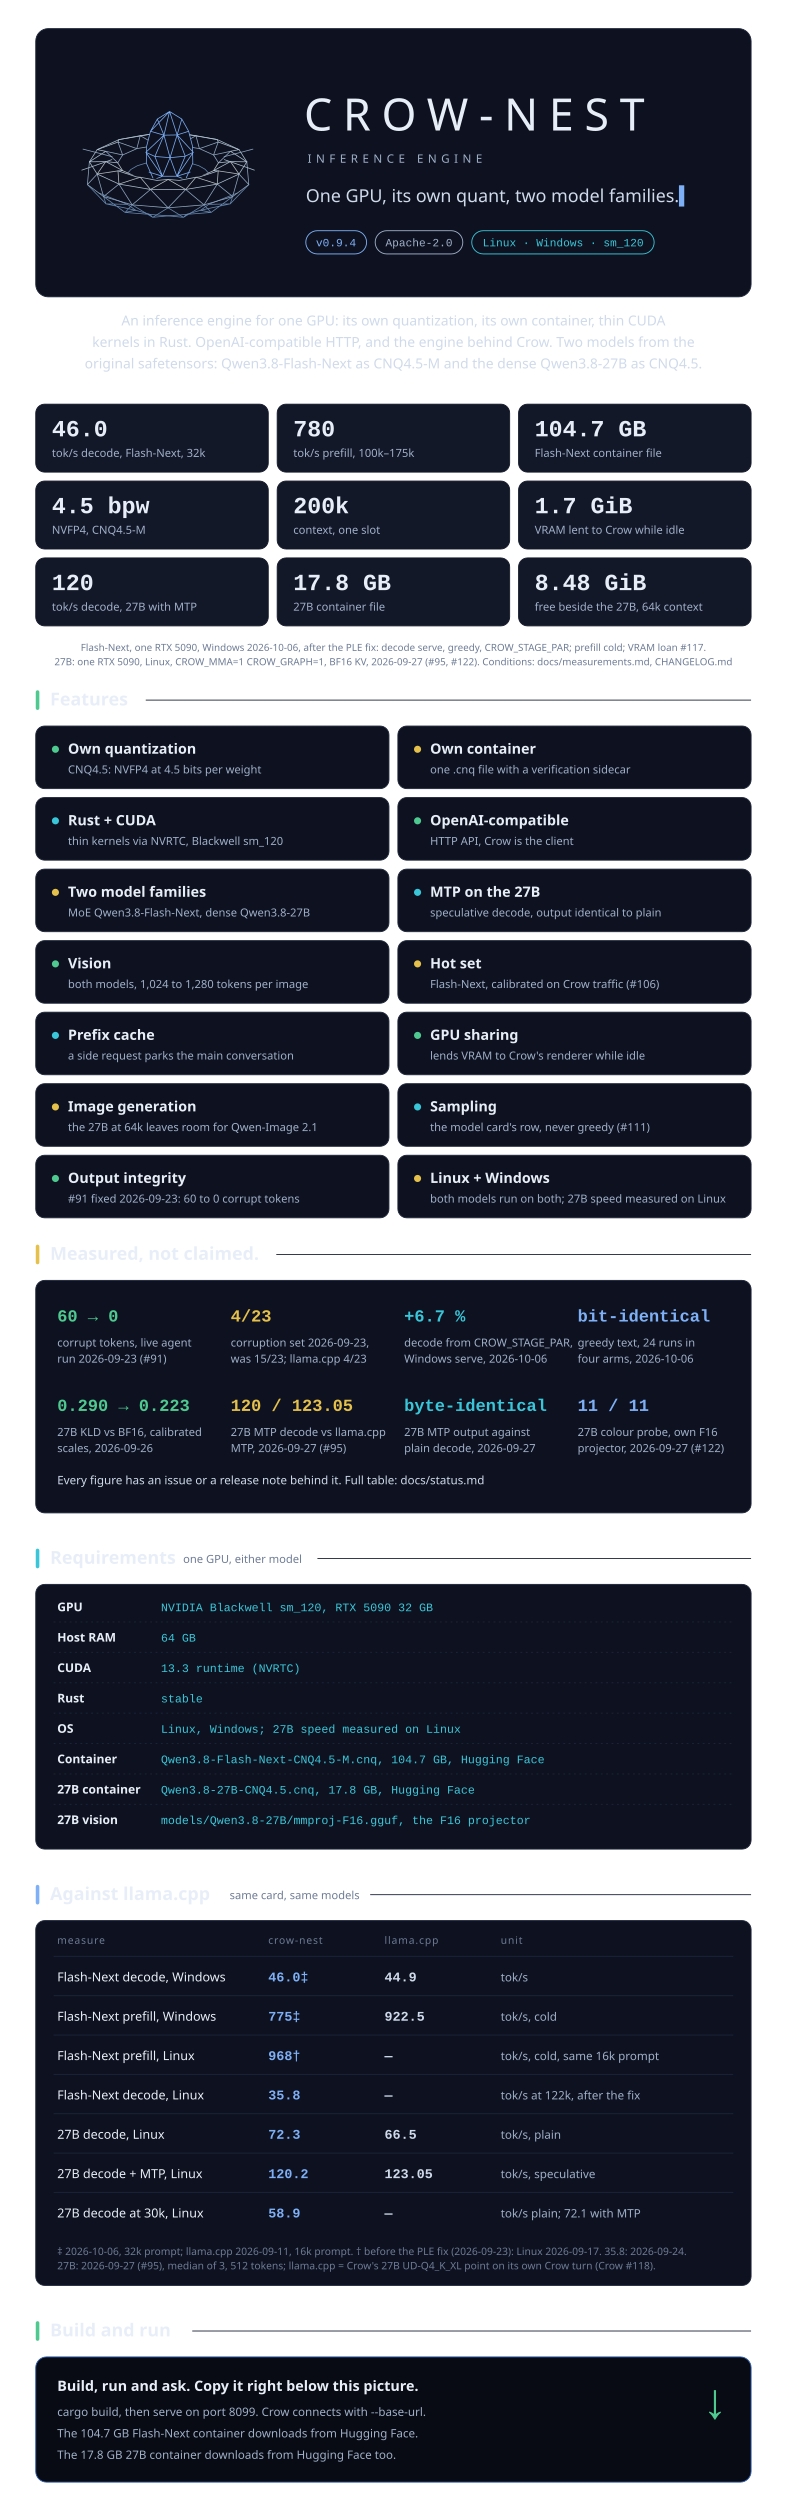
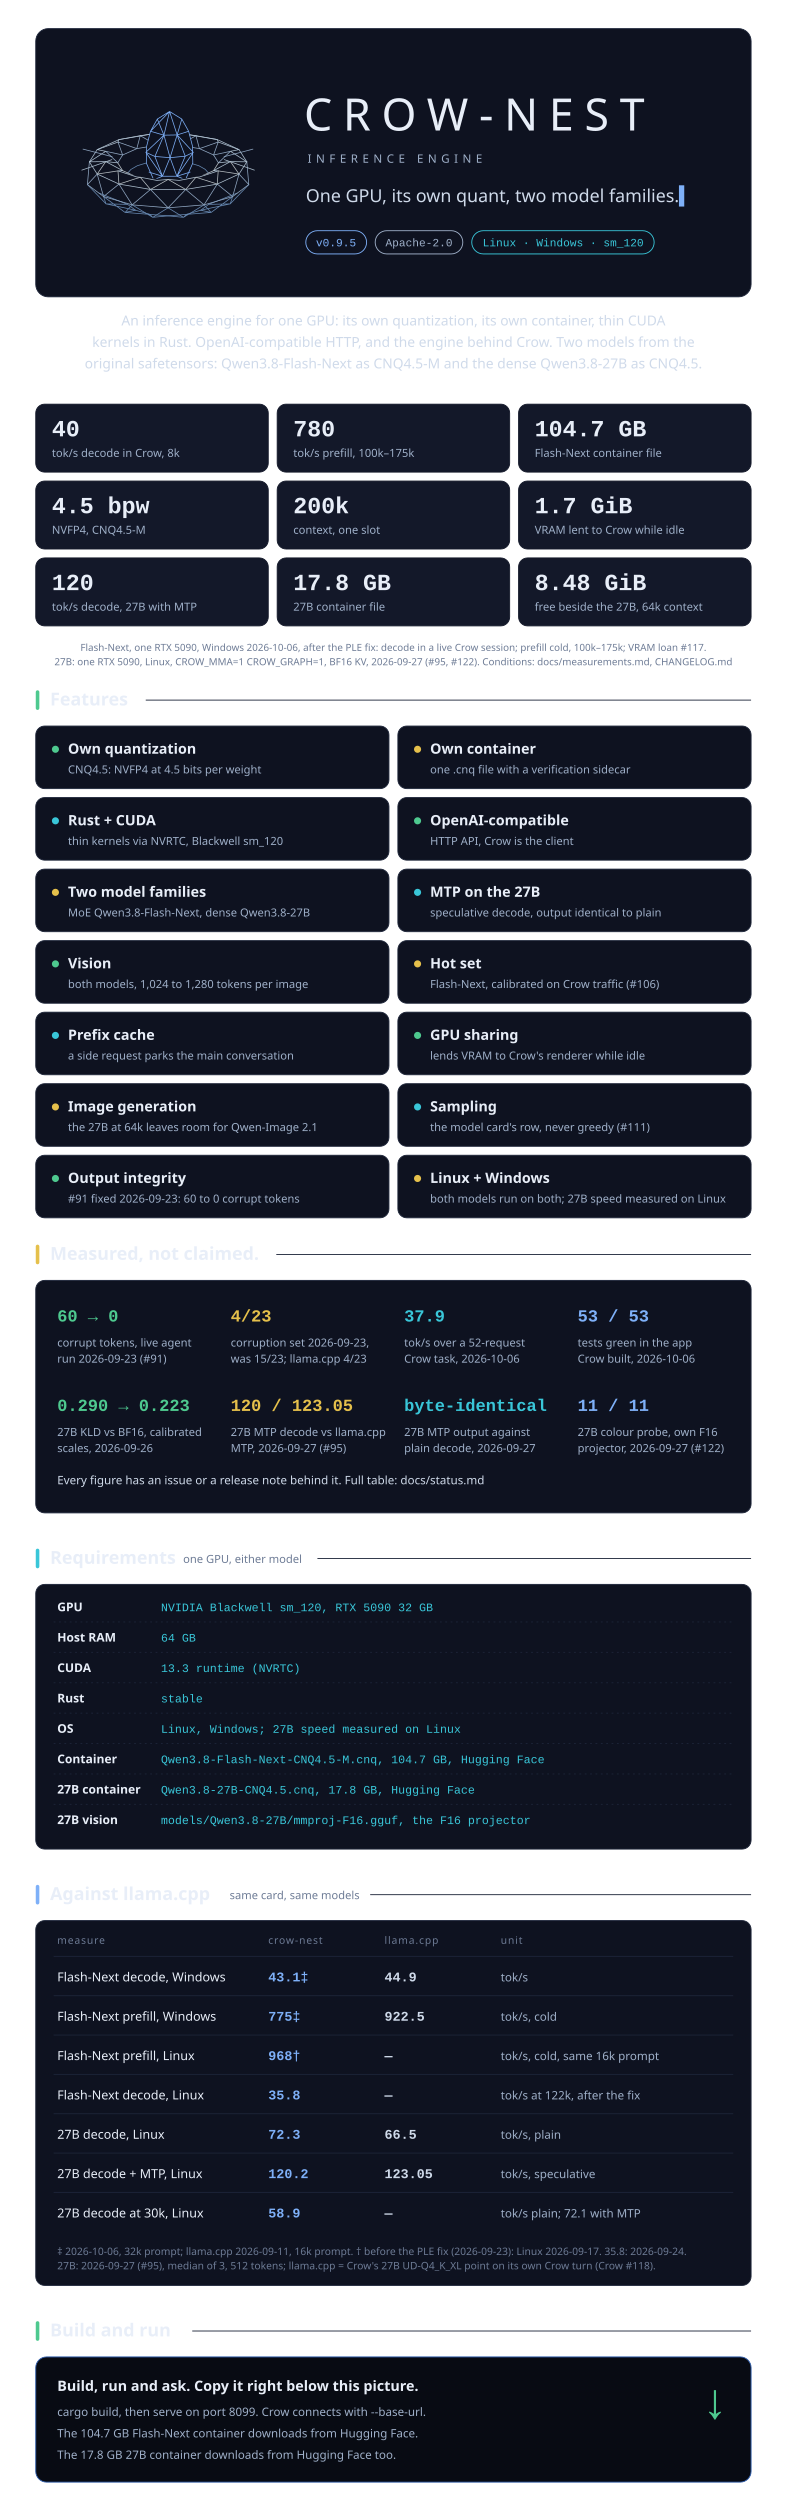
<svg xmlns="http://www.w3.org/2000/svg" viewBox="0 0 880 2796" width="880" height="2796" role="img" aria-label="crow-nest: one GPU, its own quant, two model families. Features, measurements, requirements.">
  <rect x="40" y="32" width="800" height="300" rx="14" fill="#0e1220" stroke="#1c2438" />
  <svg x="48" y="44" width="280" height="280" viewBox="0 0 1024 1024">
    <defs>
      <clipPath id="noegg">
        <path clip-rule="evenodd" d="M0 0H1024V1024H0ZM518.0 295.0 568.2 326.0 595.7 375.6 612.5 437.6 612.7 505.8 583.0 574.0 518.0 605.0 453.0 574.0 423.3 505.8 423.5 437.6 440.3 375.6 467.8 326.0Z" />
      </clipPath>
      <clipPath id="abovefront">
        <path d="M0 0H1024V479L774.0 479.0L767.4 500.0L716.8 537.8L625.7 564.0L512.0 573.3L398.3 564.0L307.2 537.8L256.6 500.0L250.0 479.0L0 479Z" />
      </clipPath>
    </defs>
    <g fill="none" stroke-width="3" stroke-linejoin="round" stroke-linecap="round">
      <path stroke="#6789b2" clip-path="url(#noegg)" d="M346 548 360 532 386 517 422 506 465 499 512 497 559 499 602 506 638 517 664 532 678 548" />
      <path stroke="#acbece" d="M718 505 767 500 698 537M698 537 717 538 640 563M640 563 626 564 558 577M558 577 512 573 466 577M466 577 398 564 384 563M384 563 307 538 326 537M326 537 257 500 306 505" />
      <path stroke="#90a7c2" clip-path="url(#noegg)" d="M306 505 257 458 326 473M326 473 307 420 384 447M384 447 398 394 466 433M466 433 512 385 558 433M558 433 626 394 640 447M640 447 717 420 698 473M698 473 767 458 718 505" />
      <path stroke="#b9c0c4" d="M767 500 802 551 717 538M717 538 713 592 626 564M626 564 584 614 512 573M512 573 440 614 398 564M398 564 311 592 307 538M307 538 222 551 257 500" />
      <path stroke="#acbece" clip-path="url(#noegg)" d="M257 500 190 501 257 458M257 458 222 451 307 420M307 420 311 410 398 394M398 394 440 388 512 385M512 385 584 388 626 394M626 394 713 410 717 420M717 420 802 451 767 458M767 458 834 501 767 500" />
      <path stroke="#90a7c2" d="M834 501 842 594 802 551M802 551 776 643 713 592M713 592 659 677 584 614M584 614 512 689 440 614M440 614 365 677 311 592M311 592 248 643 222 551M222 551 182 594 190 501" />
      <path stroke="#6789b2" d="M842 594 766 673 776 643M776 643 688 708 659 677M659 677 575 728 512 689M512 689 449 728 365 677M365 677 336 708 248 643M248 643 258 673 182 594M794 629 678 675 766 673M766 673 645 699 688 708M688 708 586 716 575 728M575 728 512 722 449 728M449 728 438 716 336 708M336 708 379 699 258 673M258 673 346 675 230 629" />
      <path stroke="#90a7c2" clip-path="url(#noegg)" d="M306 505 326 473 384 447 466 433 558 433 640 447 698 473 718 505" />
      <path stroke="#b9c0c4" clip-path="url(#abovefront)" d="M718 505 698 537 640 563 558 577 466 577 384 563 326 537 306 505" />
      <path stroke="#acbece" clip-path="url(#noegg)" d="M190 501 222 451 311 410 440 388 584 388 713 410 802 451 834 501" />
      <path stroke="#acbece" d="M834 501 802 551 713 592 584 614 440 614 311 592 222 551 190 501" />
      <path stroke="#90a7c2" d="M842 594 776 643 659 677 512 689 365 677 248 643 182 594" />
      <path stroke="#6789b2" d="M678 675 645 699 586 716 512 722 438 716 379 699 346 675" />
      <path stroke="#7eb0f8" clip-path="url(#abovefront)" d="M440 376 495 392 549 391 596 376M421 462 458 479 520 484 582 478 615 462M434 543 489 560 548 560 602 543M440 376 518 295 495 392M518 295 549 391M468 326 495 392M568 326 549 391M421 462 495 392 458 479M495 392 520 484 549 391 582 478M549 391 615 462M458 479 489 560 520 484 548 560 582 478M421 462 489 560M615 462 548 560M489 560 453 574M548 560 583 574M518 295 568 326 596 376 612 438 613 506 583 574 518 605 453 574 423 506 424 438 440 376 468 326 518 295" />
      <path stroke="#acbece" d="M742 492 865 535" />
      <path stroke="#90a7c2" clip-path="url(#noegg)" d="M741 480 859 449" />
      <path stroke="#acbece" d="M282 492 159 535" />
      <path stroke="#90a7c2" clip-path="url(#noegg)" d="M283 480 164 449" />
    </g>
  </svg>
  <text x="340" y="146" font-family="-apple-system,BlinkMacSystemFont,'Segoe UI','Noto Sans',Helvetica,Arial,sans-serif" font-size="50" font-weight="300" fill="#e8eef8" text-anchor="start" letter-spacing="12">CROW-NEST</text>
  <text x="344" y="182" font-family="-apple-system,BlinkMacSystemFont,'Segoe UI','Noto Sans',Helvetica,Arial,sans-serif" font-size="13" font-weight="400" fill="#9fb0c9" text-anchor="start" letter-spacing="5">INFERENCE ENGINE</text>
  <text x="342" y="226" font-family="-apple-system,BlinkMacSystemFont,'Segoe UI','Noto Sans',Helvetica,Arial,sans-serif" font-size="20" fill="#cfdaea">One GPU, its own quant, two model families.<tspan fill="#7eb0f8">▍<animate attributeName="opacity" values="1;1;0;0" keyTimes="0;.5;.5;1" dur="1.1s" repeatCount="indefinite" />
    </tspan>
  </text>
  <rect x="342" y="258" width="68" height="26" rx="13" fill="none" stroke="#7eb0f8" />
-   <text x="375.8" y="275.5" font-family="ui-monospace,SFMono-Regular,'SF Mono',Menlo,Consolas,'Liberation Mono',monospace" font-size="12.5" font-weight="400" fill="#7eb0f8" text-anchor="middle" letter-spacing="0">v0.9.4</text>
+   <text x="375.8" y="275.5" font-family="ui-monospace,SFMono-Regular,'SF Mono',Menlo,Consolas,'Liberation Mono',monospace" font-size="12.5" font-weight="400" fill="#7eb0f8" text-anchor="middle" letter-spacing="0">v0.9.5</text>
  <rect x="419.6" y="258" width="98" height="26" rx="13" fill="none" stroke="#9fb0c9" />
  <text x="468.6" y="275.5" font-family="ui-monospace,SFMono-Regular,'SF Mono',Menlo,Consolas,'Liberation Mono',monospace" font-size="12.5" font-weight="400" fill="#9fb0c9" text-anchor="middle" letter-spacing="0">Apache-2.0</text>
  <rect x="527.6" y="258" width="204" height="26" rx="13" fill="none" stroke="#39c6d8" />
  <text x="629.8" y="275.5" font-family="ui-monospace,SFMono-Regular,'SF Mono',Menlo,Consolas,'Liberation Mono',monospace" font-size="12.5" font-weight="400" fill="#39c6d8" text-anchor="middle" letter-spacing="0">Linux · Windows · sm_120</text>
  <text x="440.0" y="364" font-family="-apple-system,BlinkMacSystemFont,'Segoe UI','Noto Sans',Helvetica,Arial,sans-serif" font-size="15.5" font-weight="400" fill="#cfdaea" text-anchor="middle" letter-spacing="0">An inference engine for one GPU: its own quantization, its own container, thin CUDA</text>
  <text x="440.0" y="388" font-family="-apple-system,BlinkMacSystemFont,'Segoe UI','Noto Sans',Helvetica,Arial,sans-serif" font-size="15.5" font-weight="400" fill="#cfdaea" text-anchor="middle" letter-spacing="0">kernels in Rust. OpenAI-compatible HTTP, and the engine behind Crow. Two models from the</text>
  <text x="440.0" y="412" font-family="-apple-system,BlinkMacSystemFont,'Segoe UI','Noto Sans',Helvetica,Arial,sans-serif" font-size="15.5" font-weight="400" fill="#cfdaea" text-anchor="middle" letter-spacing="0">original safetensors: Qwen3.8-Flash-Next as CNQ4.5-M and the dense Qwen3.8-27B as CNQ4.5.</text>
  <rect x="40" y="452" width="260" height="76" rx="10" fill="#131829" stroke="#131829" />
-   <text x="58" y="488" font-family="ui-monospace,SFMono-Regular,'SF Mono',Menlo,Consolas,'Liberation Mono',monospace" font-size="26" font-weight="600" fill="#e8eef8" text-anchor="start" letter-spacing="0">46.0</text>
-   <text x="58" y="511" font-family="-apple-system,BlinkMacSystemFont,'Segoe UI','Noto Sans',Helvetica,Arial,sans-serif" font-size="12.5" font-weight="400" fill="#9fb0c9" text-anchor="start" letter-spacing="0">tok/s decode, Flash-Next, 32k</text>
+   <text x="58" y="488" font-family="ui-monospace,SFMono-Regular,'SF Mono',Menlo,Consolas,'Liberation Mono',monospace" font-size="26" font-weight="600" fill="#e8eef8" text-anchor="start" letter-spacing="0">40</text>
+   <text x="58" y="511" font-family="-apple-system,BlinkMacSystemFont,'Segoe UI','Noto Sans',Helvetica,Arial,sans-serif" font-size="12.5" font-weight="400" fill="#9fb0c9" text-anchor="start" letter-spacing="0">tok/s decode in Crow, 8k</text>
  <rect x="310" y="452" width="260" height="76" rx="10" fill="#131829" stroke="#131829" />
  <text x="328" y="488" font-family="ui-monospace,SFMono-Regular,'SF Mono',Menlo,Consolas,'Liberation Mono',monospace" font-size="26" font-weight="600" fill="#e8eef8" text-anchor="start" letter-spacing="0">780</text>
  <text x="328" y="511" font-family="-apple-system,BlinkMacSystemFont,'Segoe UI','Noto Sans',Helvetica,Arial,sans-serif" font-size="12.5" font-weight="400" fill="#9fb0c9" text-anchor="start" letter-spacing="0">tok/s prefill, 100k–175k</text>
  <rect x="580" y="452" width="260" height="76" rx="10" fill="#131829" stroke="#131829" />
  <text x="598" y="488" font-family="ui-monospace,SFMono-Regular,'SF Mono',Menlo,Consolas,'Liberation Mono',monospace" font-size="26" font-weight="600" fill="#e8eef8" text-anchor="start" letter-spacing="0">104.7 GB</text>
  <text x="598" y="511" font-family="-apple-system,BlinkMacSystemFont,'Segoe UI','Noto Sans',Helvetica,Arial,sans-serif" font-size="12.5" font-weight="400" fill="#9fb0c9" text-anchor="start" letter-spacing="0">Flash-Next container file</text>
  <rect x="40" y="538" width="260" height="76" rx="10" fill="#131829" stroke="#131829" />
  <text x="58" y="574" font-family="ui-monospace,SFMono-Regular,'SF Mono',Menlo,Consolas,'Liberation Mono',monospace" font-size="26" font-weight="600" fill="#e8eef8" text-anchor="start" letter-spacing="0">4.5 bpw</text>
  <text x="58" y="597" font-family="-apple-system,BlinkMacSystemFont,'Segoe UI','Noto Sans',Helvetica,Arial,sans-serif" font-size="12.5" font-weight="400" fill="#9fb0c9" text-anchor="start" letter-spacing="0">NVFP4, CNQ4.5-M</text>
  <rect x="310" y="538" width="260" height="76" rx="10" fill="#131829" stroke="#131829" />
  <text x="328" y="574" font-family="ui-monospace,SFMono-Regular,'SF Mono',Menlo,Consolas,'Liberation Mono',monospace" font-size="26" font-weight="600" fill="#e8eef8" text-anchor="start" letter-spacing="0">200k</text>
  <text x="328" y="597" font-family="-apple-system,BlinkMacSystemFont,'Segoe UI','Noto Sans',Helvetica,Arial,sans-serif" font-size="12.5" font-weight="400" fill="#9fb0c9" text-anchor="start" letter-spacing="0">context, one slot</text>
  <rect x="580" y="538" width="260" height="76" rx="10" fill="#131829" stroke="#131829" />
  <text x="598" y="574" font-family="ui-monospace,SFMono-Regular,'SF Mono',Menlo,Consolas,'Liberation Mono',monospace" font-size="26" font-weight="600" fill="#e8eef8" text-anchor="start" letter-spacing="0">1.7 GiB</text>
  <text x="598" y="597" font-family="-apple-system,BlinkMacSystemFont,'Segoe UI','Noto Sans',Helvetica,Arial,sans-serif" font-size="12.5" font-weight="400" fill="#9fb0c9" text-anchor="start" letter-spacing="0">VRAM lent to Crow while idle</text>
  <rect x="40" y="624" width="260" height="76" rx="10" fill="#131829" stroke="#131829" />
  <text x="58" y="660" font-family="ui-monospace,SFMono-Regular,'SF Mono',Menlo,Consolas,'Liberation Mono',monospace" font-size="26" font-weight="600" fill="#e8eef8" text-anchor="start" letter-spacing="0">120</text>
  <text x="58" y="683" font-family="-apple-system,BlinkMacSystemFont,'Segoe UI','Noto Sans',Helvetica,Arial,sans-serif" font-size="12.5" font-weight="400" fill="#9fb0c9" text-anchor="start" letter-spacing="0">tok/s decode, 27B with MTP</text>
  <rect x="310" y="624" width="260" height="76" rx="10" fill="#131829" stroke="#131829" />
  <text x="328" y="660" font-family="ui-monospace,SFMono-Regular,'SF Mono',Menlo,Consolas,'Liberation Mono',monospace" font-size="26" font-weight="600" fill="#e8eef8" text-anchor="start" letter-spacing="0">17.8 GB</text>
  <text x="328" y="683" font-family="-apple-system,BlinkMacSystemFont,'Segoe UI','Noto Sans',Helvetica,Arial,sans-serif" font-size="12.5" font-weight="400" fill="#9fb0c9" text-anchor="start" letter-spacing="0">27B container file</text>
  <rect x="580" y="624" width="260" height="76" rx="10" fill="#131829" stroke="#131829" />
  <text x="598" y="660" font-family="ui-monospace,SFMono-Regular,'SF Mono',Menlo,Consolas,'Liberation Mono',monospace" font-size="26" font-weight="600" fill="#e8eef8" text-anchor="start" letter-spacing="0">8.48 GiB</text>
  <text x="598" y="683" font-family="-apple-system,BlinkMacSystemFont,'Segoe UI','Noto Sans',Helvetica,Arial,sans-serif" font-size="12.5" font-weight="400" fill="#9fb0c9" text-anchor="start" letter-spacing="0">free beside the 27B, 64k context</text>
-   <text x="440.0" y="728" font-family="-apple-system,BlinkMacSystemFont,'Segoe UI','Noto Sans',Helvetica,Arial,sans-serif" font-size="11" font-weight="400" fill="#6d7b95" text-anchor="middle" letter-spacing="0">Flash-Next, one RTX 5090, Windows 2026-10-06, after the PLE fix: decode serve, greedy, CROW_STAGE_PAR; prefill cold; VRAM loan #117.</text>
+   <text x="440.0" y="728" font-family="-apple-system,BlinkMacSystemFont,'Segoe UI','Noto Sans',Helvetica,Arial,sans-serif" font-size="11" font-weight="400" fill="#6d7b95" text-anchor="middle" letter-spacing="0">Flash-Next, one RTX 5090, Windows 2026-10-06, after the PLE fix: decode in a live Crow session; prefill cold, 100k–175k; VRAM loan #117.</text>
  <text x="440.0" y="744" font-family="-apple-system,BlinkMacSystemFont,'Segoe UI','Noto Sans',Helvetica,Arial,sans-serif" font-size="11" font-weight="400" fill="#6d7b95" text-anchor="middle" letter-spacing="0">27B: one RTX 5090, Linux, CROW_MMA=1 CROW_GRAPH=1, BF16 KV, 2026-09-27 (#95, #122). Conditions: docs/measurements.md, CHANGELOG.md</text>
  <rect x="40" y="772" width="4" height="22" rx="2" fill="#4ec98f" />
  <text x="56" y="789" font-family="-apple-system,BlinkMacSystemFont,'Segoe UI','Noto Sans',Helvetica,Arial,sans-serif" font-size="20" font-weight="600" fill="#e8eef8" text-anchor="start" letter-spacing="0">Features</text>
  <line x1="163" y1="783" x2="840" y2="783" stroke="#1c2438" />
  <rect x="40" y="812" width="395" height="70" rx="10" fill="#0e1220" stroke="#1c2438" />
  <circle cx="62" cy="838" r="4" fill="#4ec98f" />
  <text x="76" y="843" font-family="-apple-system,BlinkMacSystemFont,'Segoe UI','Noto Sans',Helvetica,Arial,sans-serif" font-size="16" font-weight="600" fill="#e8eef8" text-anchor="start" letter-spacing="0">Own quantization</text>
  <text x="76" y="865" font-family="-apple-system,BlinkMacSystemFont,'Segoe UI','Noto Sans',Helvetica,Arial,sans-serif" font-size="12.5" font-weight="400" fill="#9fb0c9" text-anchor="start" letter-spacing="0">CNQ4.5: NVFP4 at 4.5 bits per weight</text>
  <rect x="445" y="812" width="395" height="70" rx="10" fill="#0e1220" stroke="#1c2438" />
  <circle cx="467" cy="838" r="4" fill="#e5c04b" />
  <text x="481" y="843" font-family="-apple-system,BlinkMacSystemFont,'Segoe UI','Noto Sans',Helvetica,Arial,sans-serif" font-size="16" font-weight="600" fill="#e8eef8" text-anchor="start" letter-spacing="0">Own container</text>
  <text x="481" y="865" font-family="-apple-system,BlinkMacSystemFont,'Segoe UI','Noto Sans',Helvetica,Arial,sans-serif" font-size="12.5" font-weight="400" fill="#9fb0c9" text-anchor="start" letter-spacing="0">one .cnq file with a verification sidecar</text>
  <rect x="40" y="892" width="395" height="70" rx="10" fill="#0e1220" stroke="#1c2438" />
  <circle cx="62" cy="918" r="4" fill="#39c6d8" />
  <text x="76" y="923" font-family="-apple-system,BlinkMacSystemFont,'Segoe UI','Noto Sans',Helvetica,Arial,sans-serif" font-size="16" font-weight="600" fill="#e8eef8" text-anchor="start" letter-spacing="0">Rust + CUDA</text>
  <text x="76" y="945" font-family="-apple-system,BlinkMacSystemFont,'Segoe UI','Noto Sans',Helvetica,Arial,sans-serif" font-size="12.5" font-weight="400" fill="#9fb0c9" text-anchor="start" letter-spacing="0">thin kernels via NVRTC, Blackwell sm_120</text>
  <rect x="445" y="892" width="395" height="70" rx="10" fill="#0e1220" stroke="#1c2438" />
  <circle cx="467" cy="918" r="4" fill="#4ec98f" />
  <text x="481" y="923" font-family="-apple-system,BlinkMacSystemFont,'Segoe UI','Noto Sans',Helvetica,Arial,sans-serif" font-size="16" font-weight="600" fill="#e8eef8" text-anchor="start" letter-spacing="0">OpenAI-compatible</text>
  <text x="481" y="945" font-family="-apple-system,BlinkMacSystemFont,'Segoe UI','Noto Sans',Helvetica,Arial,sans-serif" font-size="12.5" font-weight="400" fill="#9fb0c9" text-anchor="start" letter-spacing="0">HTTP API, Crow is the client</text>
  <rect x="40" y="972" width="395" height="70" rx="10" fill="#0e1220" stroke="#1c2438" />
  <circle cx="62" cy="998" r="4" fill="#e5c04b" />
  <text x="76" y="1003" font-family="-apple-system,BlinkMacSystemFont,'Segoe UI','Noto Sans',Helvetica,Arial,sans-serif" font-size="16" font-weight="600" fill="#e8eef8" text-anchor="start" letter-spacing="0">Two model families</text>
  <text x="76" y="1025" font-family="-apple-system,BlinkMacSystemFont,'Segoe UI','Noto Sans',Helvetica,Arial,sans-serif" font-size="12.5" font-weight="400" fill="#9fb0c9" text-anchor="start" letter-spacing="0">MoE Qwen3.8-Flash-Next, dense Qwen3.8-27B</text>
  <rect x="445" y="972" width="395" height="70" rx="10" fill="#0e1220" stroke="#1c2438" />
  <circle cx="467" cy="998" r="4" fill="#39c6d8" />
  <text x="481" y="1003" font-family="-apple-system,BlinkMacSystemFont,'Segoe UI','Noto Sans',Helvetica,Arial,sans-serif" font-size="16" font-weight="600" fill="#e8eef8" text-anchor="start" letter-spacing="0">MTP on the 27B</text>
  <text x="481" y="1025" font-family="-apple-system,BlinkMacSystemFont,'Segoe UI','Noto Sans',Helvetica,Arial,sans-serif" font-size="12.5" font-weight="400" fill="#9fb0c9" text-anchor="start" letter-spacing="0">speculative decode, output identical to plain</text>
  <rect x="40" y="1052" width="395" height="70" rx="10" fill="#0e1220" stroke="#1c2438" />
  <circle cx="62" cy="1078" r="4" fill="#4ec98f" />
  <text x="76" y="1083" font-family="-apple-system,BlinkMacSystemFont,'Segoe UI','Noto Sans',Helvetica,Arial,sans-serif" font-size="16" font-weight="600" fill="#e8eef8" text-anchor="start" letter-spacing="0">Vision</text>
  <text x="76" y="1105" font-family="-apple-system,BlinkMacSystemFont,'Segoe UI','Noto Sans',Helvetica,Arial,sans-serif" font-size="12.5" font-weight="400" fill="#9fb0c9" text-anchor="start" letter-spacing="0">both models, 1,024 to 1,280 tokens per image</text>
  <rect x="445" y="1052" width="395" height="70" rx="10" fill="#0e1220" stroke="#1c2438" />
  <circle cx="467" cy="1078" r="4" fill="#e5c04b" />
  <text x="481" y="1083" font-family="-apple-system,BlinkMacSystemFont,'Segoe UI','Noto Sans',Helvetica,Arial,sans-serif" font-size="16" font-weight="600" fill="#e8eef8" text-anchor="start" letter-spacing="0">Hot set</text>
  <text x="481" y="1105" font-family="-apple-system,BlinkMacSystemFont,'Segoe UI','Noto Sans',Helvetica,Arial,sans-serif" font-size="12.5" font-weight="400" fill="#9fb0c9" text-anchor="start" letter-spacing="0">Flash-Next, calibrated on Crow traffic (#106)</text>
  <rect x="40" y="1132" width="395" height="70" rx="10" fill="#0e1220" stroke="#1c2438" />
  <circle cx="62" cy="1158" r="4" fill="#39c6d8" />
  <text x="76" y="1163" font-family="-apple-system,BlinkMacSystemFont,'Segoe UI','Noto Sans',Helvetica,Arial,sans-serif" font-size="16" font-weight="600" fill="#e8eef8" text-anchor="start" letter-spacing="0">Prefix cache</text>
  <text x="76" y="1185" font-family="-apple-system,BlinkMacSystemFont,'Segoe UI','Noto Sans',Helvetica,Arial,sans-serif" font-size="12.5" font-weight="400" fill="#9fb0c9" text-anchor="start" letter-spacing="0">a side request parks the main conversation</text>
  <rect x="445" y="1132" width="395" height="70" rx="10" fill="#0e1220" stroke="#1c2438" />
  <circle cx="467" cy="1158" r="4" fill="#4ec98f" />
  <text x="481" y="1163" font-family="-apple-system,BlinkMacSystemFont,'Segoe UI','Noto Sans',Helvetica,Arial,sans-serif" font-size="16" font-weight="600" fill="#e8eef8" text-anchor="start" letter-spacing="0">GPU sharing</text>
  <text x="481" y="1185" font-family="-apple-system,BlinkMacSystemFont,'Segoe UI','Noto Sans',Helvetica,Arial,sans-serif" font-size="12.5" font-weight="400" fill="#9fb0c9" text-anchor="start" letter-spacing="0">lends VRAM to Crow's renderer while idle</text>
  <rect x="40" y="1212" width="395" height="70" rx="10" fill="#0e1220" stroke="#1c2438" />
  <circle cx="62" cy="1238" r="4" fill="#e5c04b" />
  <text x="76" y="1243" font-family="-apple-system,BlinkMacSystemFont,'Segoe UI','Noto Sans',Helvetica,Arial,sans-serif" font-size="16" font-weight="600" fill="#e8eef8" text-anchor="start" letter-spacing="0">Image generation</text>
  <text x="76" y="1265" font-family="-apple-system,BlinkMacSystemFont,'Segoe UI','Noto Sans',Helvetica,Arial,sans-serif" font-size="12.5" font-weight="400" fill="#9fb0c9" text-anchor="start" letter-spacing="0">the 27B at 64k leaves room for Qwen-Image 2.1</text>
  <rect x="445" y="1212" width="395" height="70" rx="10" fill="#0e1220" stroke="#1c2438" />
  <circle cx="467" cy="1238" r="4" fill="#39c6d8" />
  <text x="481" y="1243" font-family="-apple-system,BlinkMacSystemFont,'Segoe UI','Noto Sans',Helvetica,Arial,sans-serif" font-size="16" font-weight="600" fill="#e8eef8" text-anchor="start" letter-spacing="0">Sampling</text>
  <text x="481" y="1265" font-family="-apple-system,BlinkMacSystemFont,'Segoe UI','Noto Sans',Helvetica,Arial,sans-serif" font-size="12.5" font-weight="400" fill="#9fb0c9" text-anchor="start" letter-spacing="0">the model card's row, never greedy (#111)</text>
  <rect x="40" y="1292" width="395" height="70" rx="10" fill="#0e1220" stroke="#1c2438" />
  <circle cx="62" cy="1318" r="4" fill="#4ec98f" />
  <text x="76" y="1323" font-family="-apple-system,BlinkMacSystemFont,'Segoe UI','Noto Sans',Helvetica,Arial,sans-serif" font-size="16" font-weight="600" fill="#e8eef8" text-anchor="start" letter-spacing="0">Output integrity</text>
  <text x="76" y="1345" font-family="-apple-system,BlinkMacSystemFont,'Segoe UI','Noto Sans',Helvetica,Arial,sans-serif" font-size="12.5" font-weight="400" fill="#9fb0c9" text-anchor="start" letter-spacing="0">#91 fixed 2026-09-23: 60 to 0 corrupt tokens</text>
  <rect x="445" y="1292" width="395" height="70" rx="10" fill="#0e1220" stroke="#1c2438" />
  <circle cx="467" cy="1318" r="4" fill="#e5c04b" />
  <text x="481" y="1323" font-family="-apple-system,BlinkMacSystemFont,'Segoe UI','Noto Sans',Helvetica,Arial,sans-serif" font-size="16" font-weight="600" fill="#e8eef8" text-anchor="start" letter-spacing="0">Linux + Windows</text>
  <text x="481" y="1345" font-family="-apple-system,BlinkMacSystemFont,'Segoe UI','Noto Sans',Helvetica,Arial,sans-serif" font-size="12.5" font-weight="400" fill="#9fb0c9" text-anchor="start" letter-spacing="0">both models run on both; 27B speed measured on Linux</text>
  <rect x="40" y="1392" width="4" height="22" rx="2" fill="#e5c04b" />
  <text x="56" y="1409" font-family="-apple-system,BlinkMacSystemFont,'Segoe UI','Noto Sans',Helvetica,Arial,sans-serif" font-size="20" font-weight="600" fill="#e8eef8" text-anchor="start" letter-spacing="0">Measured, not claimed.</text>
  <line x1="309" y1="1403" x2="840" y2="1403" stroke="#1c2438" />
  <rect x="40" y="1432" width="800" height="260" rx="10" fill="#0e1220" stroke="#1c2438" />
  <text x="64" y="1478" font-family="ui-monospace,SFMono-Regular,'SF Mono',Menlo,Consolas,'Liberation Mono',monospace" font-size="19" font-weight="600" fill="#4ec98f" text-anchor="start" letter-spacing="0">60 → 0</text>
  <text x="64" y="1506" font-family="-apple-system,BlinkMacSystemFont,'Segoe UI','Noto Sans',Helvetica,Arial,sans-serif" font-size="12.5" font-weight="400" fill="#9fb0c9" text-anchor="start" letter-spacing="0">corrupt tokens, live agent</text>
  <text x="64" y="1524" font-family="-apple-system,BlinkMacSystemFont,'Segoe UI','Noto Sans',Helvetica,Arial,sans-serif" font-size="12.5" font-weight="400" fill="#9fb0c9" text-anchor="start" letter-spacing="0">run 2026-09-23 (#91)</text>
  <text x="258" y="1478" font-family="ui-monospace,SFMono-Regular,'SF Mono',Menlo,Consolas,'Liberation Mono',monospace" font-size="19" font-weight="600" fill="#e5c04b" text-anchor="start" letter-spacing="0">4/23</text>
  <text x="258" y="1506" font-family="-apple-system,BlinkMacSystemFont,'Segoe UI','Noto Sans',Helvetica,Arial,sans-serif" font-size="12.5" font-weight="400" fill="#9fb0c9" text-anchor="start" letter-spacing="0">corruption set 2026-09-23,</text>
  <text x="258" y="1524" font-family="-apple-system,BlinkMacSystemFont,'Segoe UI','Noto Sans',Helvetica,Arial,sans-serif" font-size="12.5" font-weight="400" fill="#9fb0c9" text-anchor="start" letter-spacing="0">was 15/23; llama.cpp 4/23</text>
-   <text x="452" y="1478" font-family="ui-monospace,SFMono-Regular,'SF Mono',Menlo,Consolas,'Liberation Mono',monospace" font-size="19" font-weight="600" fill="#39c6d8" text-anchor="start" letter-spacing="0">+6.7 %</text>
-   <text x="452" y="1506" font-family="-apple-system,BlinkMacSystemFont,'Segoe UI','Noto Sans',Helvetica,Arial,sans-serif" font-size="12.5" font-weight="400" fill="#9fb0c9" text-anchor="start" letter-spacing="0">decode from CROW_STAGE_PAR,</text>
-   <text x="452" y="1524" font-family="-apple-system,BlinkMacSystemFont,'Segoe UI','Noto Sans',Helvetica,Arial,sans-serif" font-size="12.5" font-weight="400" fill="#9fb0c9" text-anchor="start" letter-spacing="0">Windows serve, 2026-10-06</text>
-   <text x="646" y="1478" font-family="ui-monospace,SFMono-Regular,'SF Mono',Menlo,Consolas,'Liberation Mono',monospace" font-size="19" font-weight="600" fill="#7eb0f8" text-anchor="start" letter-spacing="0">bit-identical</text>
-   <text x="646" y="1506" font-family="-apple-system,BlinkMacSystemFont,'Segoe UI','Noto Sans',Helvetica,Arial,sans-serif" font-size="12.5" font-weight="400" fill="#9fb0c9" text-anchor="start" letter-spacing="0">greedy text, 24 runs in</text>
-   <text x="646" y="1524" font-family="-apple-system,BlinkMacSystemFont,'Segoe UI','Noto Sans',Helvetica,Arial,sans-serif" font-size="12.5" font-weight="400" fill="#9fb0c9" text-anchor="start" letter-spacing="0">four arms, 2026-10-06</text>
+   <text x="452" y="1478" font-family="ui-monospace,SFMono-Regular,'SF Mono',Menlo,Consolas,'Liberation Mono',monospace" font-size="19" font-weight="600" fill="#39c6d8" text-anchor="start" letter-spacing="0">37.9</text>
+   <text x="452" y="1506" font-family="-apple-system,BlinkMacSystemFont,'Segoe UI','Noto Sans',Helvetica,Arial,sans-serif" font-size="12.5" font-weight="400" fill="#9fb0c9" text-anchor="start" letter-spacing="0">tok/s over a 52-request</text>
+   <text x="452" y="1524" font-family="-apple-system,BlinkMacSystemFont,'Segoe UI','Noto Sans',Helvetica,Arial,sans-serif" font-size="12.5" font-weight="400" fill="#9fb0c9" text-anchor="start" letter-spacing="0">Crow task, 2026-10-06</text>
+   <text x="646" y="1478" font-family="ui-monospace,SFMono-Regular,'SF Mono',Menlo,Consolas,'Liberation Mono',monospace" font-size="19" font-weight="600" fill="#7eb0f8" text-anchor="start" letter-spacing="0">53 / 53</text>
+   <text x="646" y="1506" font-family="-apple-system,BlinkMacSystemFont,'Segoe UI','Noto Sans',Helvetica,Arial,sans-serif" font-size="12.5" font-weight="400" fill="#9fb0c9" text-anchor="start" letter-spacing="0">tests green in the app</text>
+   <text x="646" y="1524" font-family="-apple-system,BlinkMacSystemFont,'Segoe UI','Noto Sans',Helvetica,Arial,sans-serif" font-size="12.5" font-weight="400" fill="#9fb0c9" text-anchor="start" letter-spacing="0">Crow built, 2026-10-06</text>
  <text x="64" y="1578" font-family="ui-monospace,SFMono-Regular,'SF Mono',Menlo,Consolas,'Liberation Mono',monospace" font-size="19" font-weight="600" fill="#4ec98f" text-anchor="start" letter-spacing="0">0.290 → 0.223</text>
  <text x="64" y="1606" font-family="-apple-system,BlinkMacSystemFont,'Segoe UI','Noto Sans',Helvetica,Arial,sans-serif" font-size="12.5" font-weight="400" fill="#9fb0c9" text-anchor="start" letter-spacing="0">27B KLD vs BF16, calibrated</text>
  <text x="64" y="1624" font-family="-apple-system,BlinkMacSystemFont,'Segoe UI','Noto Sans',Helvetica,Arial,sans-serif" font-size="12.5" font-weight="400" fill="#9fb0c9" text-anchor="start" letter-spacing="0">scales, 2026-09-26</text>
  <text x="258" y="1578" font-family="ui-monospace,SFMono-Regular,'SF Mono',Menlo,Consolas,'Liberation Mono',monospace" font-size="19" font-weight="600" fill="#e5c04b" text-anchor="start" letter-spacing="0">120 / 123.05</text>
  <text x="258" y="1606" font-family="-apple-system,BlinkMacSystemFont,'Segoe UI','Noto Sans',Helvetica,Arial,sans-serif" font-size="12.5" font-weight="400" fill="#9fb0c9" text-anchor="start" letter-spacing="0">27B MTP decode vs llama.cpp</text>
  <text x="258" y="1624" font-family="-apple-system,BlinkMacSystemFont,'Segoe UI','Noto Sans',Helvetica,Arial,sans-serif" font-size="12.5" font-weight="400" fill="#9fb0c9" text-anchor="start" letter-spacing="0">MTP, 2026-09-27 (#95)</text>
  <text x="452" y="1578" font-family="ui-monospace,SFMono-Regular,'SF Mono',Menlo,Consolas,'Liberation Mono',monospace" font-size="19" font-weight="600" fill="#39c6d8" text-anchor="start" letter-spacing="0">byte-identical</text>
  <text x="452" y="1606" font-family="-apple-system,BlinkMacSystemFont,'Segoe UI','Noto Sans',Helvetica,Arial,sans-serif" font-size="12.5" font-weight="400" fill="#9fb0c9" text-anchor="start" letter-spacing="0">27B MTP output against</text>
  <text x="452" y="1624" font-family="-apple-system,BlinkMacSystemFont,'Segoe UI','Noto Sans',Helvetica,Arial,sans-serif" font-size="12.5" font-weight="400" fill="#9fb0c9" text-anchor="start" letter-spacing="0">plain decode, 2026-09-27</text>
  <text x="646" y="1578" font-family="ui-monospace,SFMono-Regular,'SF Mono',Menlo,Consolas,'Liberation Mono',monospace" font-size="19" font-weight="600" fill="#7eb0f8" text-anchor="start" letter-spacing="0">11 / 11</text>
  <text x="646" y="1606" font-family="-apple-system,BlinkMacSystemFont,'Segoe UI','Noto Sans',Helvetica,Arial,sans-serif" font-size="12.5" font-weight="400" fill="#9fb0c9" text-anchor="start" letter-spacing="0">27B colour probe, own F16</text>
  <text x="646" y="1624" font-family="-apple-system,BlinkMacSystemFont,'Segoe UI','Noto Sans',Helvetica,Arial,sans-serif" font-size="12.5" font-weight="400" fill="#9fb0c9" text-anchor="start" letter-spacing="0">projector, 2026-09-27 (#122)</text>
  <text x="64" y="1660" font-family="-apple-system,BlinkMacSystemFont,'Segoe UI','Noto Sans',Helvetica,Arial,sans-serif" font-size="13" font-weight="400" fill="#cfdaea" text-anchor="start" letter-spacing="0">Every figure has an issue or a release note behind it. Full table: docs/status.md</text>
  <rect x="40" y="1732" width="4" height="22" rx="2" fill="#39c6d8" />
  <text x="56" y="1749" font-family="-apple-system,BlinkMacSystemFont,'Segoe UI','Noto Sans',Helvetica,Arial,sans-serif" font-size="20" font-weight="600" fill="#e8eef8" text-anchor="start" letter-spacing="0">Requirements</text>
  <text x="204.8" y="1748" font-family="-apple-system,BlinkMacSystemFont,'Segoe UI','Noto Sans',Helvetica,Arial,sans-serif" font-size="12.5" font-weight="400" fill="#6d7b95" text-anchor="start" letter-spacing="0">one GPU, either model</text>
  <line x1="355" y1="1743" x2="840" y2="1743" stroke="#1c2438" />
  <rect x="40" y="1772" width="800" height="296" rx="10" fill="#0e1220" stroke="#1c2438" />
  <text x="64" y="1802" font-family="-apple-system,BlinkMacSystemFont,'Segoe UI','Noto Sans',Helvetica,Arial,sans-serif" font-size="13.5" font-weight="600" fill="#e8eef8" text-anchor="start" letter-spacing="0">GPU</text>
  <text x="180" y="1802" font-family="ui-monospace,SFMono-Regular,'SF Mono',Menlo,Consolas,'Liberation Mono',monospace" font-size="13" font-weight="400" fill="#39c6d8" text-anchor="start" letter-spacing="0">NVIDIA Blackwell sm_120, RTX 5090 32 GB</text>
  <line x1="60" y1="1814" x2="820" y2="1814" stroke="#1c2438" stroke-dasharray="2 4" />
  <text x="64" y="1836" font-family="-apple-system,BlinkMacSystemFont,'Segoe UI','Noto Sans',Helvetica,Arial,sans-serif" font-size="13.5" font-weight="600" fill="#e8eef8" text-anchor="start" letter-spacing="0">Host RAM</text>
  <text x="180" y="1836" font-family="ui-monospace,SFMono-Regular,'SF Mono',Menlo,Consolas,'Liberation Mono',monospace" font-size="13" font-weight="400" fill="#39c6d8" text-anchor="start" letter-spacing="0">64 GB</text>
  <line x1="60" y1="1848" x2="820" y2="1848" stroke="#1c2438" stroke-dasharray="2 4" />
  <text x="64" y="1870" font-family="-apple-system,BlinkMacSystemFont,'Segoe UI','Noto Sans',Helvetica,Arial,sans-serif" font-size="13.5" font-weight="600" fill="#e8eef8" text-anchor="start" letter-spacing="0">CUDA</text>
  <text x="180" y="1870" font-family="ui-monospace,SFMono-Regular,'SF Mono',Menlo,Consolas,'Liberation Mono',monospace" font-size="13" font-weight="400" fill="#39c6d8" text-anchor="start" letter-spacing="0">13.3 runtime (NVRTC)</text>
  <line x1="60" y1="1882" x2="820" y2="1882" stroke="#1c2438" stroke-dasharray="2 4" />
  <text x="64" y="1904" font-family="-apple-system,BlinkMacSystemFont,'Segoe UI','Noto Sans',Helvetica,Arial,sans-serif" font-size="13.5" font-weight="600" fill="#e8eef8" text-anchor="start" letter-spacing="0">Rust</text>
  <text x="180" y="1904" font-family="ui-monospace,SFMono-Regular,'SF Mono',Menlo,Consolas,'Liberation Mono',monospace" font-size="13" font-weight="400" fill="#39c6d8" text-anchor="start" letter-spacing="0">stable</text>
  <line x1="60" y1="1916" x2="820" y2="1916" stroke="#1c2438" stroke-dasharray="2 4" />
  <text x="64" y="1938" font-family="-apple-system,BlinkMacSystemFont,'Segoe UI','Noto Sans',Helvetica,Arial,sans-serif" font-size="13.5" font-weight="600" fill="#e8eef8" text-anchor="start" letter-spacing="0">OS</text>
  <text x="180" y="1938" font-family="ui-monospace,SFMono-Regular,'SF Mono',Menlo,Consolas,'Liberation Mono',monospace" font-size="13" font-weight="400" fill="#39c6d8" text-anchor="start" letter-spacing="0">Linux, Windows; 27B speed measured on Linux</text>
  <line x1="60" y1="1950" x2="820" y2="1950" stroke="#1c2438" stroke-dasharray="2 4" />
  <text x="64" y="1972" font-family="-apple-system,BlinkMacSystemFont,'Segoe UI','Noto Sans',Helvetica,Arial,sans-serif" font-size="13.5" font-weight="600" fill="#e8eef8" text-anchor="start" letter-spacing="0">Container</text>
  <text x="180" y="1972" font-family="ui-monospace,SFMono-Regular,'SF Mono',Menlo,Consolas,'Liberation Mono',monospace" font-size="13" font-weight="400" fill="#39c6d8" text-anchor="start" letter-spacing="0">Qwen3.8-Flash-Next-CNQ4.5-M.cnq, 104.7 GB, Hugging Face</text>
  <line x1="60" y1="1984" x2="820" y2="1984" stroke="#1c2438" stroke-dasharray="2 4" />
  <text x="64" y="2006" font-family="-apple-system,BlinkMacSystemFont,'Segoe UI','Noto Sans',Helvetica,Arial,sans-serif" font-size="13.5" font-weight="600" fill="#e8eef8" text-anchor="start" letter-spacing="0">27B container</text>
  <text x="180" y="2006" font-family="ui-monospace,SFMono-Regular,'SF Mono',Menlo,Consolas,'Liberation Mono',monospace" font-size="13" font-weight="400" fill="#39c6d8" text-anchor="start" letter-spacing="0">Qwen3.8-27B-CNQ4.5.cnq, 17.8 GB, Hugging Face</text>
  <line x1="60" y1="2018" x2="820" y2="2018" stroke="#1c2438" stroke-dasharray="2 4" />
  <text x="64" y="2040" font-family="-apple-system,BlinkMacSystemFont,'Segoe UI','Noto Sans',Helvetica,Arial,sans-serif" font-size="13.5" font-weight="600" fill="#e8eef8" text-anchor="start" letter-spacing="0">27B vision</text>
  <text x="180" y="2040" font-family="ui-monospace,SFMono-Regular,'SF Mono',Menlo,Consolas,'Liberation Mono',monospace" font-size="13" font-weight="400" fill="#39c6d8" text-anchor="start" letter-spacing="0">models/Qwen3.8-27B/mmproj-F16.gguf, the F16 projector</text>
  <rect x="40" y="2108" width="4" height="22" rx="2" fill="#7eb0f8" />
  <text x="56" y="2125" font-family="-apple-system,BlinkMacSystemFont,'Segoe UI','Noto Sans',Helvetica,Arial,sans-serif" font-size="20" font-weight="600" fill="#e8eef8" text-anchor="start" letter-spacing="0">Against llama.cpp</text>
  <text x="256.8" y="2124" font-family="-apple-system,BlinkMacSystemFont,'Segoe UI','Noto Sans',Helvetica,Arial,sans-serif" font-size="12.5" font-weight="400" fill="#6d7b95" text-anchor="start" letter-spacing="0">same card, same models</text>
  <line x1="414" y1="2119" x2="840" y2="2119" stroke="#1c2438" />
  <rect x="40" y="2148" width="800" height="408" rx="10" fill="#0e1220" stroke="#1c2438" />
  <text x="64" y="2174" font-family="-apple-system,BlinkMacSystemFont,'Segoe UI','Noto Sans',Helvetica,Arial,sans-serif" font-size="11.5" font-weight="400" fill="#6d7b95" text-anchor="start" letter-spacing="1">measure</text>
  <text x="300" y="2174" font-family="-apple-system,BlinkMacSystemFont,'Segoe UI','Noto Sans',Helvetica,Arial,sans-serif" font-size="11.5" font-weight="400" fill="#6d7b95" text-anchor="start" letter-spacing="1">crow-nest</text>
  <text x="430" y="2174" font-family="-apple-system,BlinkMacSystemFont,'Segoe UI','Noto Sans',Helvetica,Arial,sans-serif" font-size="11.5" font-weight="400" fill="#6d7b95" text-anchor="start" letter-spacing="1">llama.cpp</text>
  <text x="560" y="2174" font-family="-apple-system,BlinkMacSystemFont,'Segoe UI','Noto Sans',Helvetica,Arial,sans-serif" font-size="11.5" font-weight="400" fill="#6d7b95" text-anchor="start" letter-spacing="1">unit</text>
  <line x1="60" y1="2188" x2="820" y2="2188" stroke="#1c2438" />
  <text x="64" y="2216" font-family="-apple-system,BlinkMacSystemFont,'Segoe UI','Noto Sans',Helvetica,Arial,sans-serif" font-size="14" font-weight="400" fill="#e8eef8" text-anchor="start" letter-spacing="0">Flash-Next decode, Windows</text>
-   <text x="300" y="2216" font-family="ui-monospace,SFMono-Regular,'SF Mono',Menlo,Consolas,'Liberation Mono',monospace" font-size="15" font-weight="600" fill="#7eb0f8" text-anchor="start" letter-spacing="0">46.0‡</text>
+   <text x="300" y="2216" font-family="ui-monospace,SFMono-Regular,'SF Mono',Menlo,Consolas,'Liberation Mono',monospace" font-size="15" font-weight="600" fill="#7eb0f8" text-anchor="start" letter-spacing="0">43.1‡</text>
  <text x="430" y="2216" font-family="ui-monospace,SFMono-Regular,'SF Mono',Menlo,Consolas,'Liberation Mono',monospace" font-size="15" font-weight="600" fill="#cfdaea" text-anchor="start" letter-spacing="0">44.9</text>
  <text x="560" y="2216" font-family="-apple-system,BlinkMacSystemFont,'Segoe UI','Noto Sans',Helvetica,Arial,sans-serif" font-size="13" font-weight="400" fill="#9fb0c9" text-anchor="start" letter-spacing="0">tok/s</text>
  <line x1="60" y1="2232" x2="820" y2="2232" stroke="#1c2438" />
  <text x="64" y="2260" font-family="-apple-system,BlinkMacSystemFont,'Segoe UI','Noto Sans',Helvetica,Arial,sans-serif" font-size="14" font-weight="400" fill="#e8eef8" text-anchor="start" letter-spacing="0">Flash-Next prefill, Windows</text>
  <text x="300" y="2260" font-family="ui-monospace,SFMono-Regular,'SF Mono',Menlo,Consolas,'Liberation Mono',monospace" font-size="15" font-weight="600" fill="#7eb0f8" text-anchor="start" letter-spacing="0">775‡</text>
  <text x="430" y="2260" font-family="ui-monospace,SFMono-Regular,'SF Mono',Menlo,Consolas,'Liberation Mono',monospace" font-size="15" font-weight="600" fill="#cfdaea" text-anchor="start" letter-spacing="0">922.5</text>
  <text x="560" y="2260" font-family="-apple-system,BlinkMacSystemFont,'Segoe UI','Noto Sans',Helvetica,Arial,sans-serif" font-size="13" font-weight="400" fill="#9fb0c9" text-anchor="start" letter-spacing="0">tok/s, cold</text>
  <line x1="60" y1="2276" x2="820" y2="2276" stroke="#1c2438" />
  <text x="64" y="2304" font-family="-apple-system,BlinkMacSystemFont,'Segoe UI','Noto Sans',Helvetica,Arial,sans-serif" font-size="14" font-weight="400" fill="#e8eef8" text-anchor="start" letter-spacing="0">Flash-Next prefill, Linux</text>
  <text x="300" y="2304" font-family="ui-monospace,SFMono-Regular,'SF Mono',Menlo,Consolas,'Liberation Mono',monospace" font-size="15" font-weight="600" fill="#7eb0f8" text-anchor="start" letter-spacing="0">968†</text>
  <text x="430" y="2304" font-family="ui-monospace,SFMono-Regular,'SF Mono',Menlo,Consolas,'Liberation Mono',monospace" font-size="15" font-weight="600" fill="#cfdaea" text-anchor="start" letter-spacing="0">—</text>
  <text x="560" y="2304" font-family="-apple-system,BlinkMacSystemFont,'Segoe UI','Noto Sans',Helvetica,Arial,sans-serif" font-size="13" font-weight="400" fill="#9fb0c9" text-anchor="start" letter-spacing="0">tok/s, cold, same 16k prompt</text>
  <line x1="60" y1="2320" x2="820" y2="2320" stroke="#1c2438" />
  <text x="64" y="2348" font-family="-apple-system,BlinkMacSystemFont,'Segoe UI','Noto Sans',Helvetica,Arial,sans-serif" font-size="14" font-weight="400" fill="#e8eef8" text-anchor="start" letter-spacing="0">Flash-Next decode, Linux</text>
  <text x="300" y="2348" font-family="ui-monospace,SFMono-Regular,'SF Mono',Menlo,Consolas,'Liberation Mono',monospace" font-size="15" font-weight="600" fill="#7eb0f8" text-anchor="start" letter-spacing="0">35.8</text>
  <text x="430" y="2348" font-family="ui-monospace,SFMono-Regular,'SF Mono',Menlo,Consolas,'Liberation Mono',monospace" font-size="15" font-weight="600" fill="#cfdaea" text-anchor="start" letter-spacing="0">—</text>
  <text x="560" y="2348" font-family="-apple-system,BlinkMacSystemFont,'Segoe UI','Noto Sans',Helvetica,Arial,sans-serif" font-size="13" font-weight="400" fill="#9fb0c9" text-anchor="start" letter-spacing="0">tok/s at 122k, after the fix</text>
  <line x1="60" y1="2364" x2="820" y2="2364" stroke="#1c2438" />
  <text x="64" y="2392" font-family="-apple-system,BlinkMacSystemFont,'Segoe UI','Noto Sans',Helvetica,Arial,sans-serif" font-size="14" font-weight="400" fill="#e8eef8" text-anchor="start" letter-spacing="0">27B decode, Linux</text>
  <text x="300" y="2392" font-family="ui-monospace,SFMono-Regular,'SF Mono',Menlo,Consolas,'Liberation Mono',monospace" font-size="15" font-weight="600" fill="#7eb0f8" text-anchor="start" letter-spacing="0">72.3</text>
  <text x="430" y="2392" font-family="ui-monospace,SFMono-Regular,'SF Mono',Menlo,Consolas,'Liberation Mono',monospace" font-size="15" font-weight="600" fill="#cfdaea" text-anchor="start" letter-spacing="0">66.5</text>
  <text x="560" y="2392" font-family="-apple-system,BlinkMacSystemFont,'Segoe UI','Noto Sans',Helvetica,Arial,sans-serif" font-size="13" font-weight="400" fill="#9fb0c9" text-anchor="start" letter-spacing="0">tok/s, plain</text>
  <line x1="60" y1="2408" x2="820" y2="2408" stroke="#1c2438" />
  <text x="64" y="2436" font-family="-apple-system,BlinkMacSystemFont,'Segoe UI','Noto Sans',Helvetica,Arial,sans-serif" font-size="14" font-weight="400" fill="#e8eef8" text-anchor="start" letter-spacing="0">27B decode + MTP, Linux</text>
  <text x="300" y="2436" font-family="ui-monospace,SFMono-Regular,'SF Mono',Menlo,Consolas,'Liberation Mono',monospace" font-size="15" font-weight="600" fill="#7eb0f8" text-anchor="start" letter-spacing="0">120.2</text>
  <text x="430" y="2436" font-family="ui-monospace,SFMono-Regular,'SF Mono',Menlo,Consolas,'Liberation Mono',monospace" font-size="15" font-weight="600" fill="#cfdaea" text-anchor="start" letter-spacing="0">123.05</text>
  <text x="560" y="2436" font-family="-apple-system,BlinkMacSystemFont,'Segoe UI','Noto Sans',Helvetica,Arial,sans-serif" font-size="13" font-weight="400" fill="#9fb0c9" text-anchor="start" letter-spacing="0">tok/s, speculative</text>
  <line x1="60" y1="2452" x2="820" y2="2452" stroke="#1c2438" />
  <text x="64" y="2480" font-family="-apple-system,BlinkMacSystemFont,'Segoe UI','Noto Sans',Helvetica,Arial,sans-serif" font-size="14" font-weight="400" fill="#e8eef8" text-anchor="start" letter-spacing="0">27B decode at 30k, Linux</text>
  <text x="300" y="2480" font-family="ui-monospace,SFMono-Regular,'SF Mono',Menlo,Consolas,'Liberation Mono',monospace" font-size="15" font-weight="600" fill="#7eb0f8" text-anchor="start" letter-spacing="0">58.9</text>
  <text x="430" y="2480" font-family="ui-monospace,SFMono-Regular,'SF Mono',Menlo,Consolas,'Liberation Mono',monospace" font-size="15" font-weight="600" fill="#cfdaea" text-anchor="start" letter-spacing="0">—</text>
  <text x="560" y="2480" font-family="-apple-system,BlinkMacSystemFont,'Segoe UI','Noto Sans',Helvetica,Arial,sans-serif" font-size="13" font-weight="400" fill="#9fb0c9" text-anchor="start" letter-spacing="0">tok/s plain; 72.1 with MTP</text>
  <text x="64" y="2522" font-family="-apple-system,BlinkMacSystemFont,'Segoe UI','Noto Sans',Helvetica,Arial,sans-serif" font-size="11.5" font-weight="400" fill="#6d7b95" text-anchor="start" letter-spacing="0">‡ 2026-10-06, 32k prompt; llama.cpp 2026-09-11, 16k prompt. † before the PLE fix (2026-09-23): Linux 2026-09-17. 35.8: 2026-09-24.</text>
  <text x="64" y="2538" font-family="-apple-system,BlinkMacSystemFont,'Segoe UI','Noto Sans',Helvetica,Arial,sans-serif" font-size="11.5" font-weight="400" fill="#6d7b95" text-anchor="start" letter-spacing="0">27B: 2026-09-27 (#95), median of 3, 512 tokens; llama.cpp = Crow's 27B UD-Q4_K_XL point on its own Crow turn (Crow #118).</text>
  <rect x="40" y="2596" width="4" height="22" rx="2" fill="#4ec98f" />
  <text x="56" y="2613" font-family="-apple-system,BlinkMacSystemFont,'Segoe UI','Noto Sans',Helvetica,Arial,sans-serif" font-size="20" font-weight="600" fill="#e8eef8" text-anchor="start" letter-spacing="0">Build and run</text>
  <line x1="215" y1="2607" x2="840" y2="2607" stroke="#1c2438" />
  <rect x="40" y="2636" width="800" height="140" rx="12" fill="#080b13" stroke="#2c5bac" />
  <text x="64" y="2674" font-family="-apple-system,BlinkMacSystemFont,'Segoe UI','Noto Sans',Helvetica,Arial,sans-serif" font-size="16" font-weight="600" fill="#e8eef8" text-anchor="start" letter-spacing="0">Build, run and ask. Copy it right below this picture.</text>
  <text x="64" y="2702" font-family="-apple-system,BlinkMacSystemFont,'Segoe UI','Noto Sans',Helvetica,Arial,sans-serif" font-size="13" font-weight="400" fill="#9fb0c9" text-anchor="start" letter-spacing="0">cargo build, then serve on port 8099. Crow connects with --base-url.</text>
  <text x="64" y="2726" font-family="-apple-system,BlinkMacSystemFont,'Segoe UI','Noto Sans',Helvetica,Arial,sans-serif" font-size="13" font-weight="400" fill="#9fb0c9" text-anchor="start" letter-spacing="0">The 104.7 GB Flash-Next container downloads from Hugging Face.</text>
  <text x="64" y="2750" font-family="-apple-system,BlinkMacSystemFont,'Segoe UI','Noto Sans',Helvetica,Arial,sans-serif" font-size="13" font-weight="400" fill="#9fb0c9" text-anchor="start" letter-spacing="0">The 17.8 GB 27B container downloads from Hugging Face too.</text>
  <text x="810" y="2702" font-family="-apple-system,BlinkMacSystemFont,'Segoe UI','Noto Sans',Helvetica,Arial,sans-serif" font-size="40" font-weight="400" fill="#4ec98f" text-anchor="end" letter-spacing="0">↓</text>
</svg>
